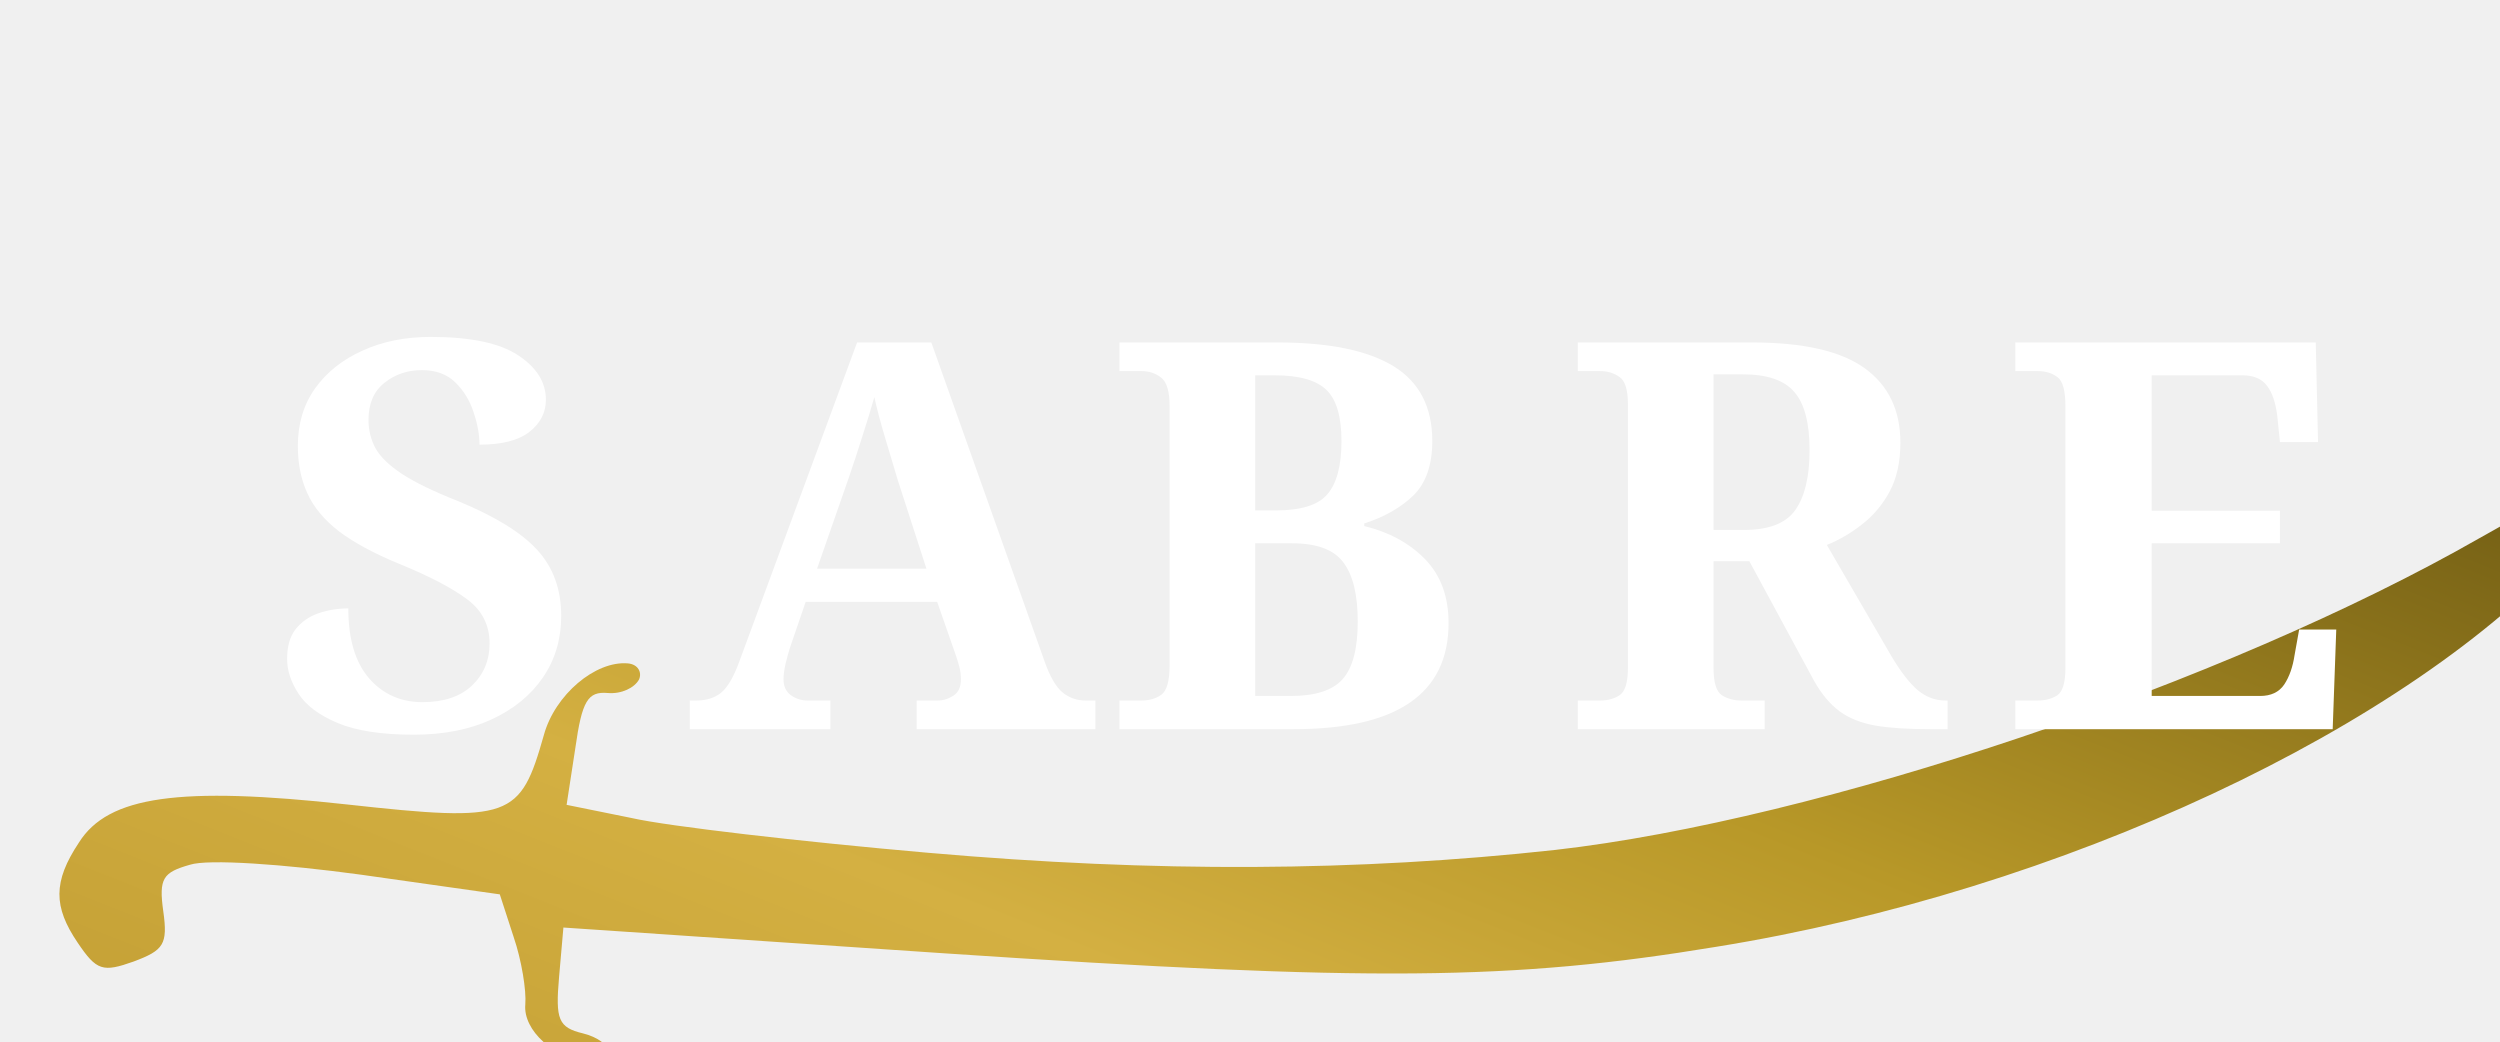
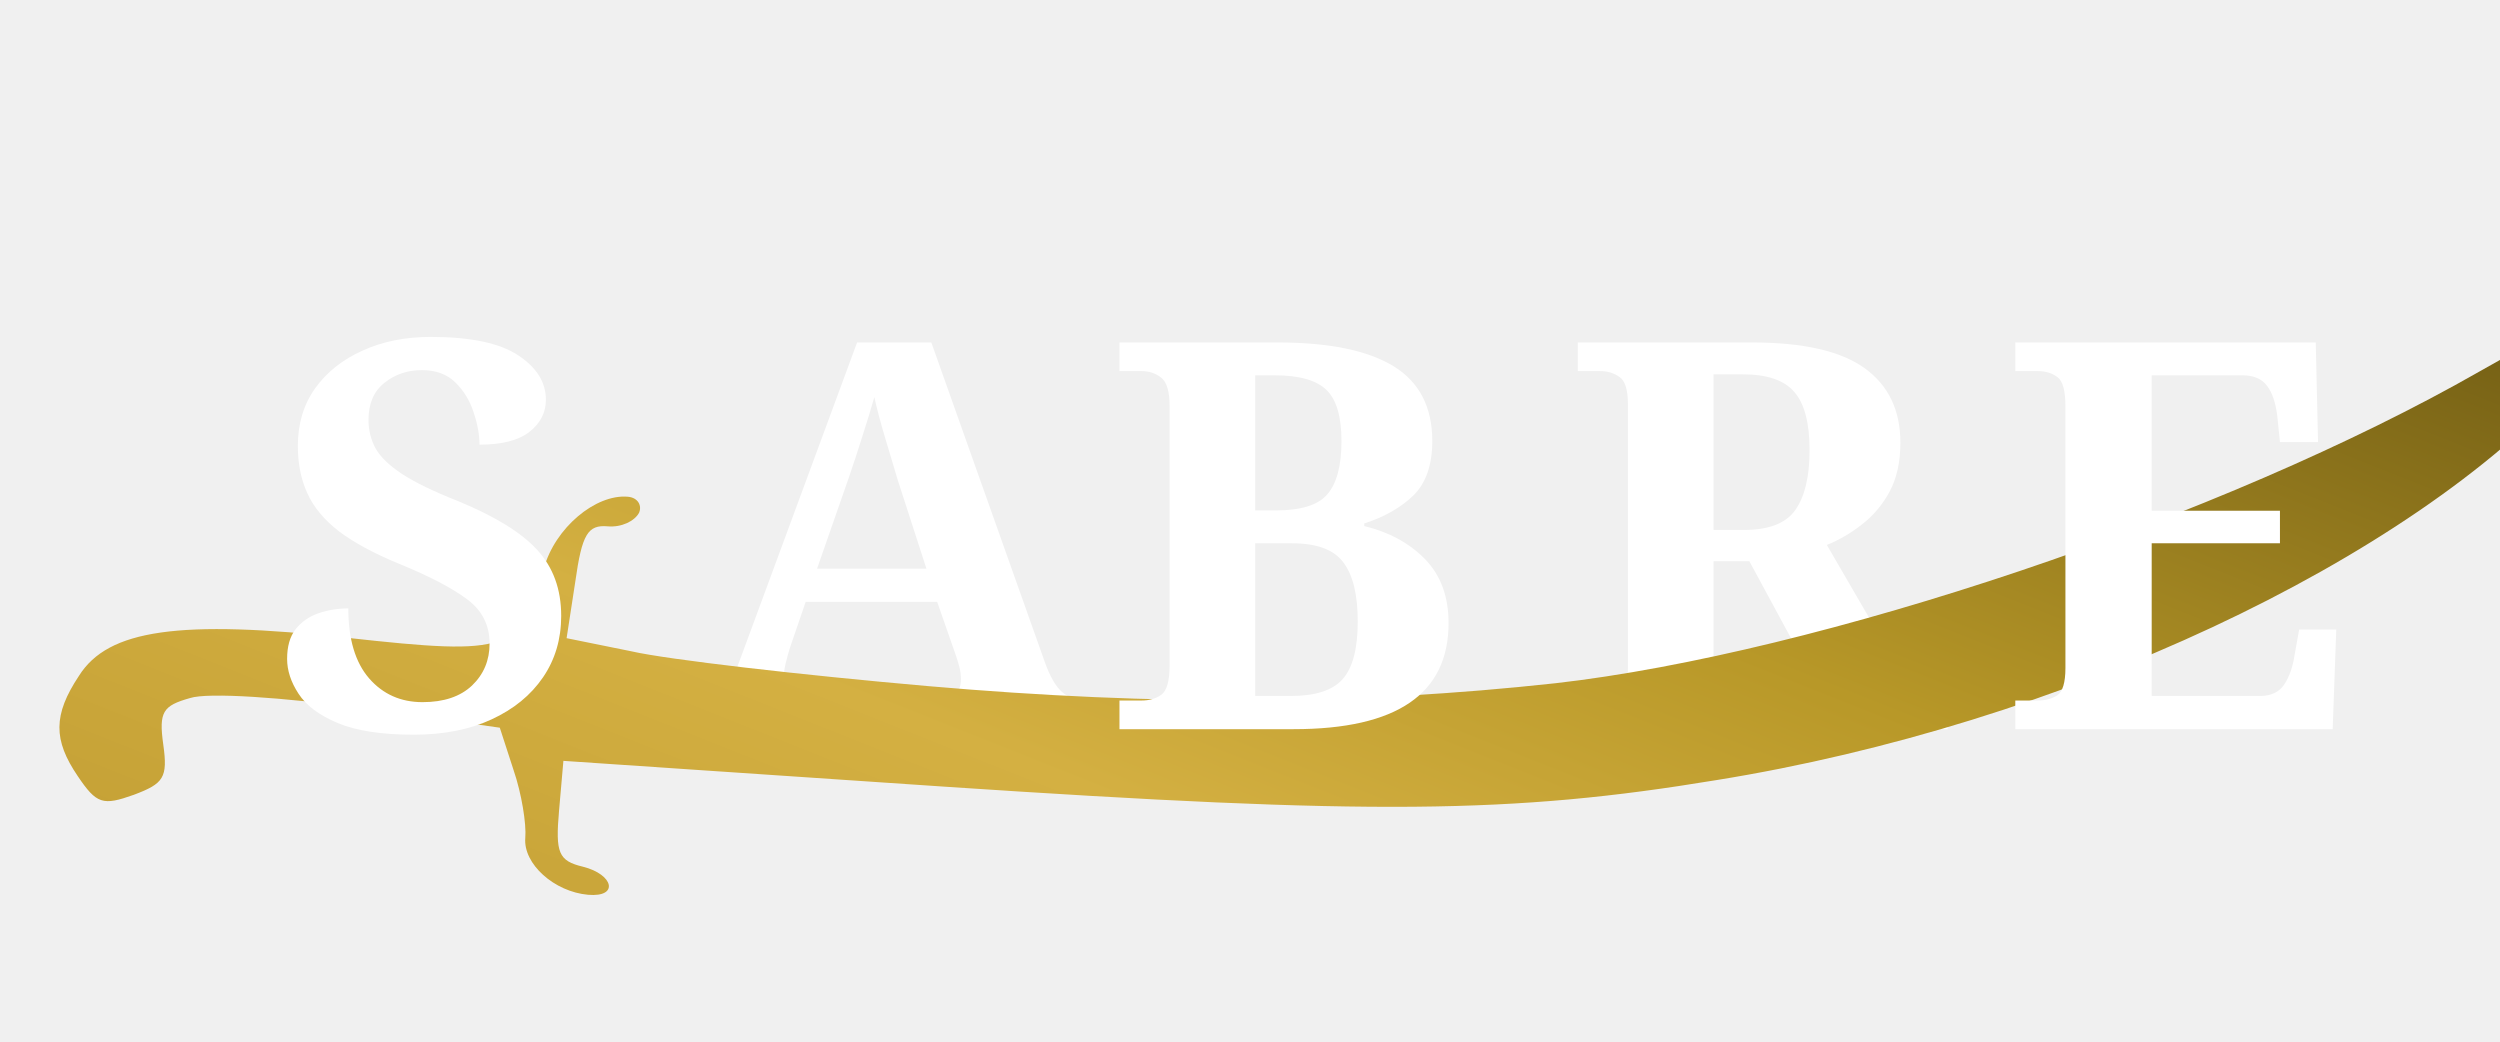
<svg xmlns="http://www.w3.org/2000/svg" viewBox="0 0 120 50" fill="none">
  <defs>
    <linearGradient id="gm" x1="0%" y1="0%" x2="100%" y2="100%">
      <stop offset="0%" stop-color="#c4a035" />
      <stop offset="30%" stop-color="#d4b042" />
      <stop offset="55%" stop-color="#b89828" />
      <stop offset="100%" stop-color="#6b5812" />
    </linearGradient>
  </defs>
  <text x="33" y="35" font-family="Georgia, serif" font-size="26" font-weight="700" fill="#ffffff" letter-spacing="2">A</text>
  <text x="75" y="35" font-family="Georgia, serif" font-size="26" font-weight="700" fill="#ffffff" letter-spacing="2">R</text>
-   <g transform="translate(-3,102) scale(0.06,-0.06) rotate(-5, 1000, 1100)">
+   <g transform="translate(-3,94) scale(0.06,-0.06) rotate(-5, 1000, 1100)">
    <path fill="url(#gm)" stroke="none" d="M2015 1359 c-193 -134 -508 -271 -715 -313 -156 -31 -316 -46 -500 -46 -102 0 -209 3 -238 7 l-53 6 3 46 c2 38 6 46 22 46 11 0 21 6 24 13 2 6 -2 12 -10 12 -26 0 -56 -30 -62 -63 -13 -68 -20 -72 -152 -69 -135 3 -191 -10 -211 -49 -18 -33 -16 -53 6 -80 17 -21 22 -22 46 -11 23 11 26 16 20 42 -6 26 -3 31 18 39 14 6 75 7 137 4 l112 -6 14 -33 c8 -18 14 -42 14 -53 0 -21 27 -41 54 -41 25 0 19 18 -6 22 -20 3 -23 9 -23 43 l0 40 305 6 c343 7 455 18 615 59 270 68 538 223 655 379 69 92 59 92 -75 0z" />
  </g>
  <text x="13" y="35" font-family="Georgia, serif" font-size="26" font-weight="700" fill="#ffffff" letter-spacing="2">S</text>
  <text x="53" y="35" font-family="Georgia, serif" font-size="26" font-weight="700" fill="#ffffff" letter-spacing="2">B</text>
  <text x="96" y="35" font-family="Georgia, serif" font-size="26" font-weight="700" fill="#ffffff" letter-spacing="2">E</text>
</svg>
